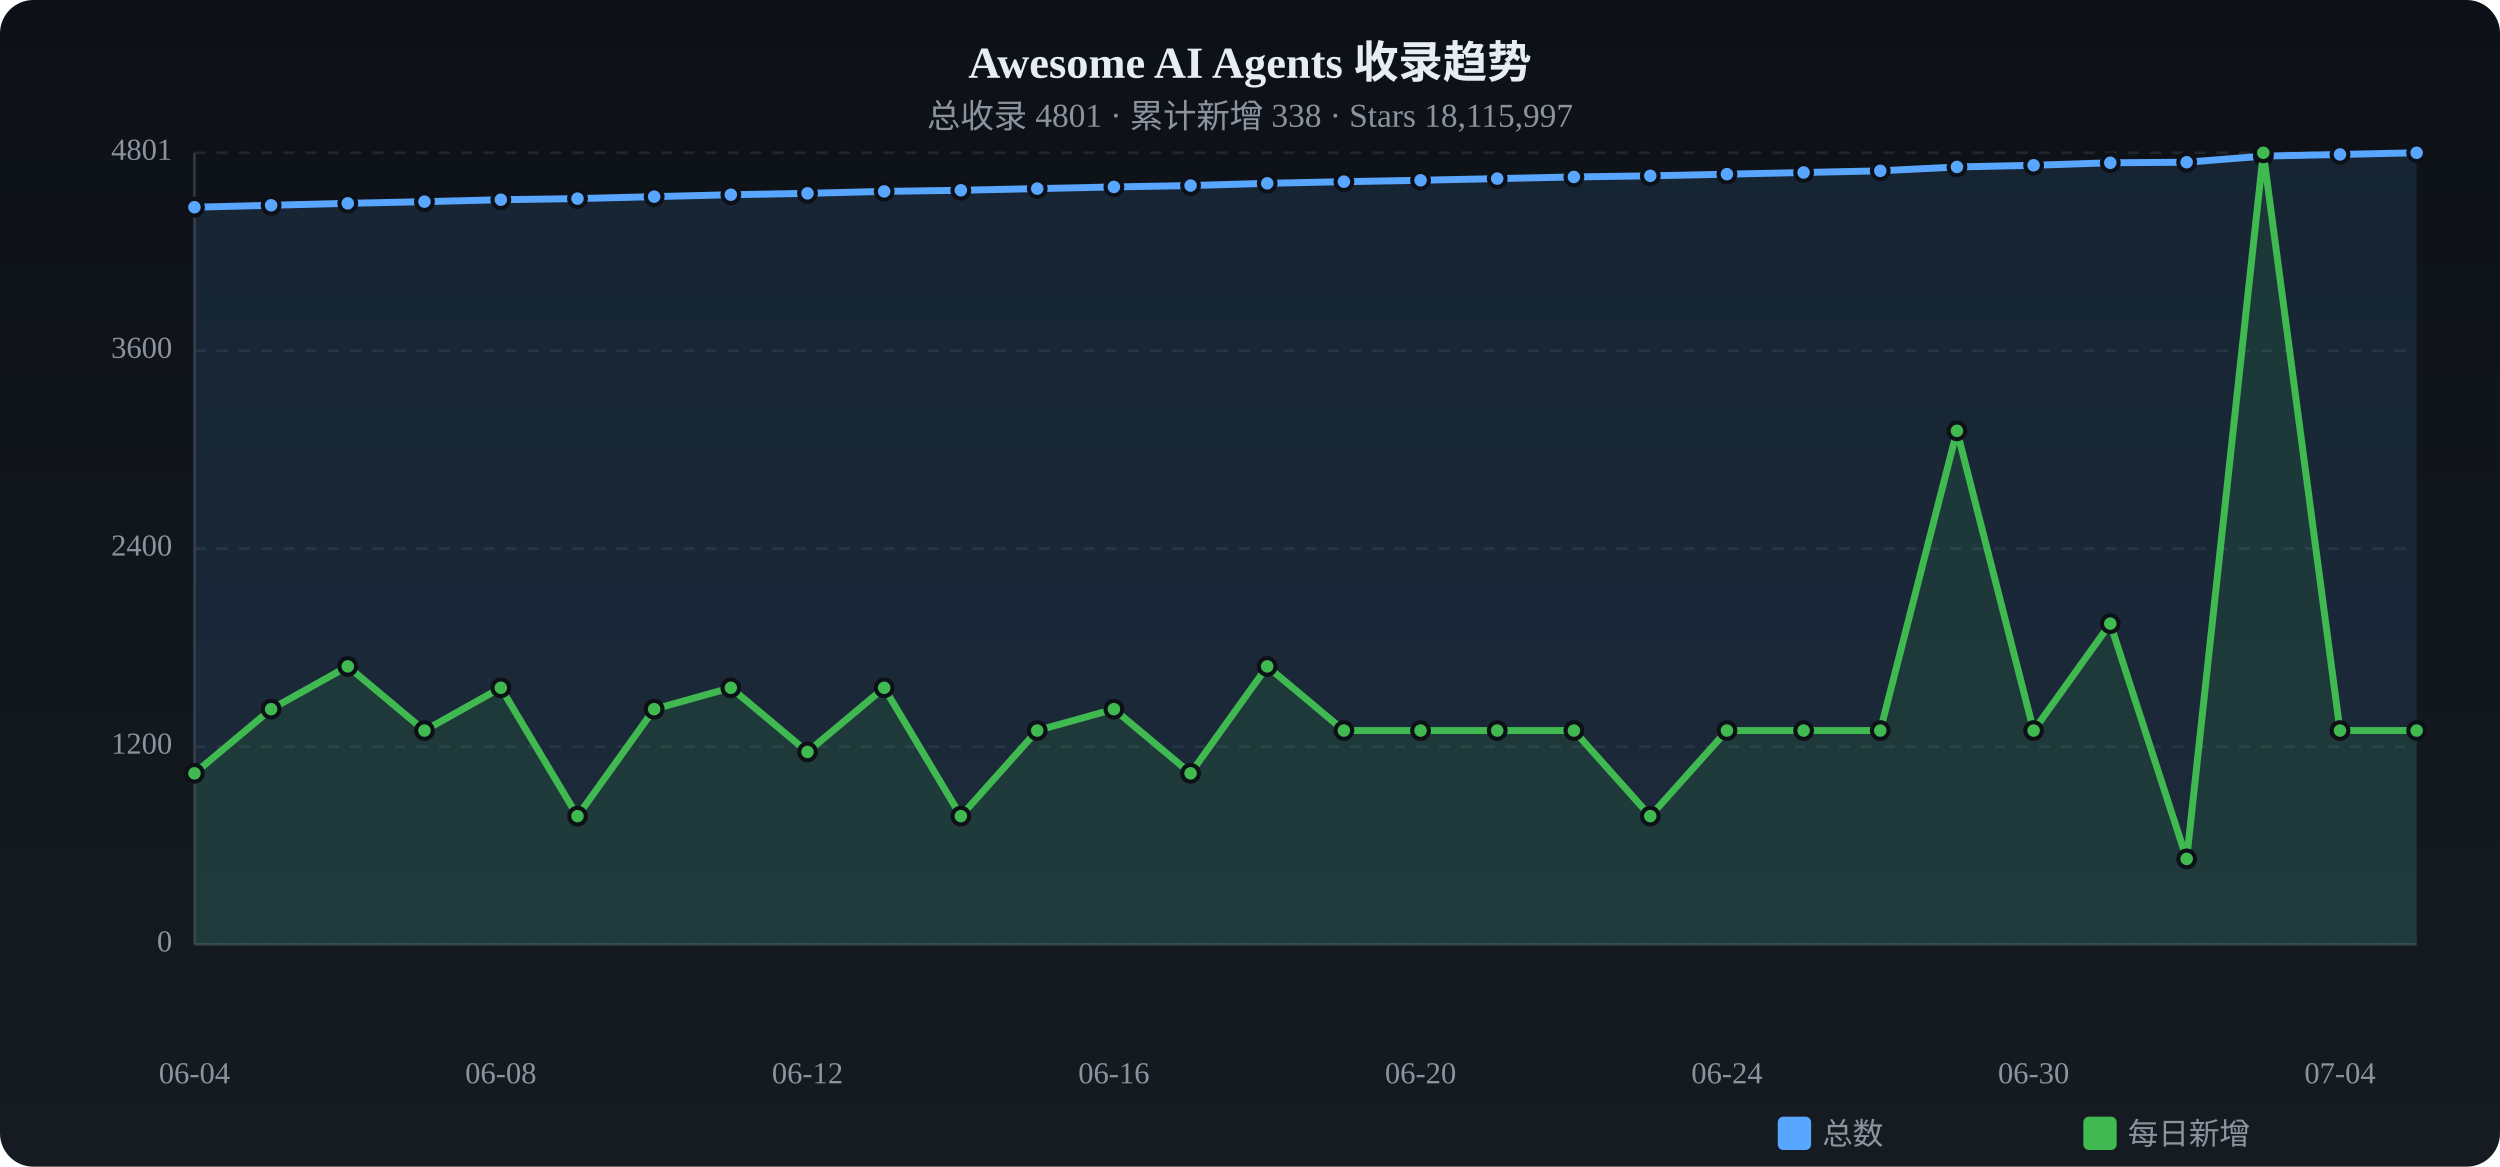
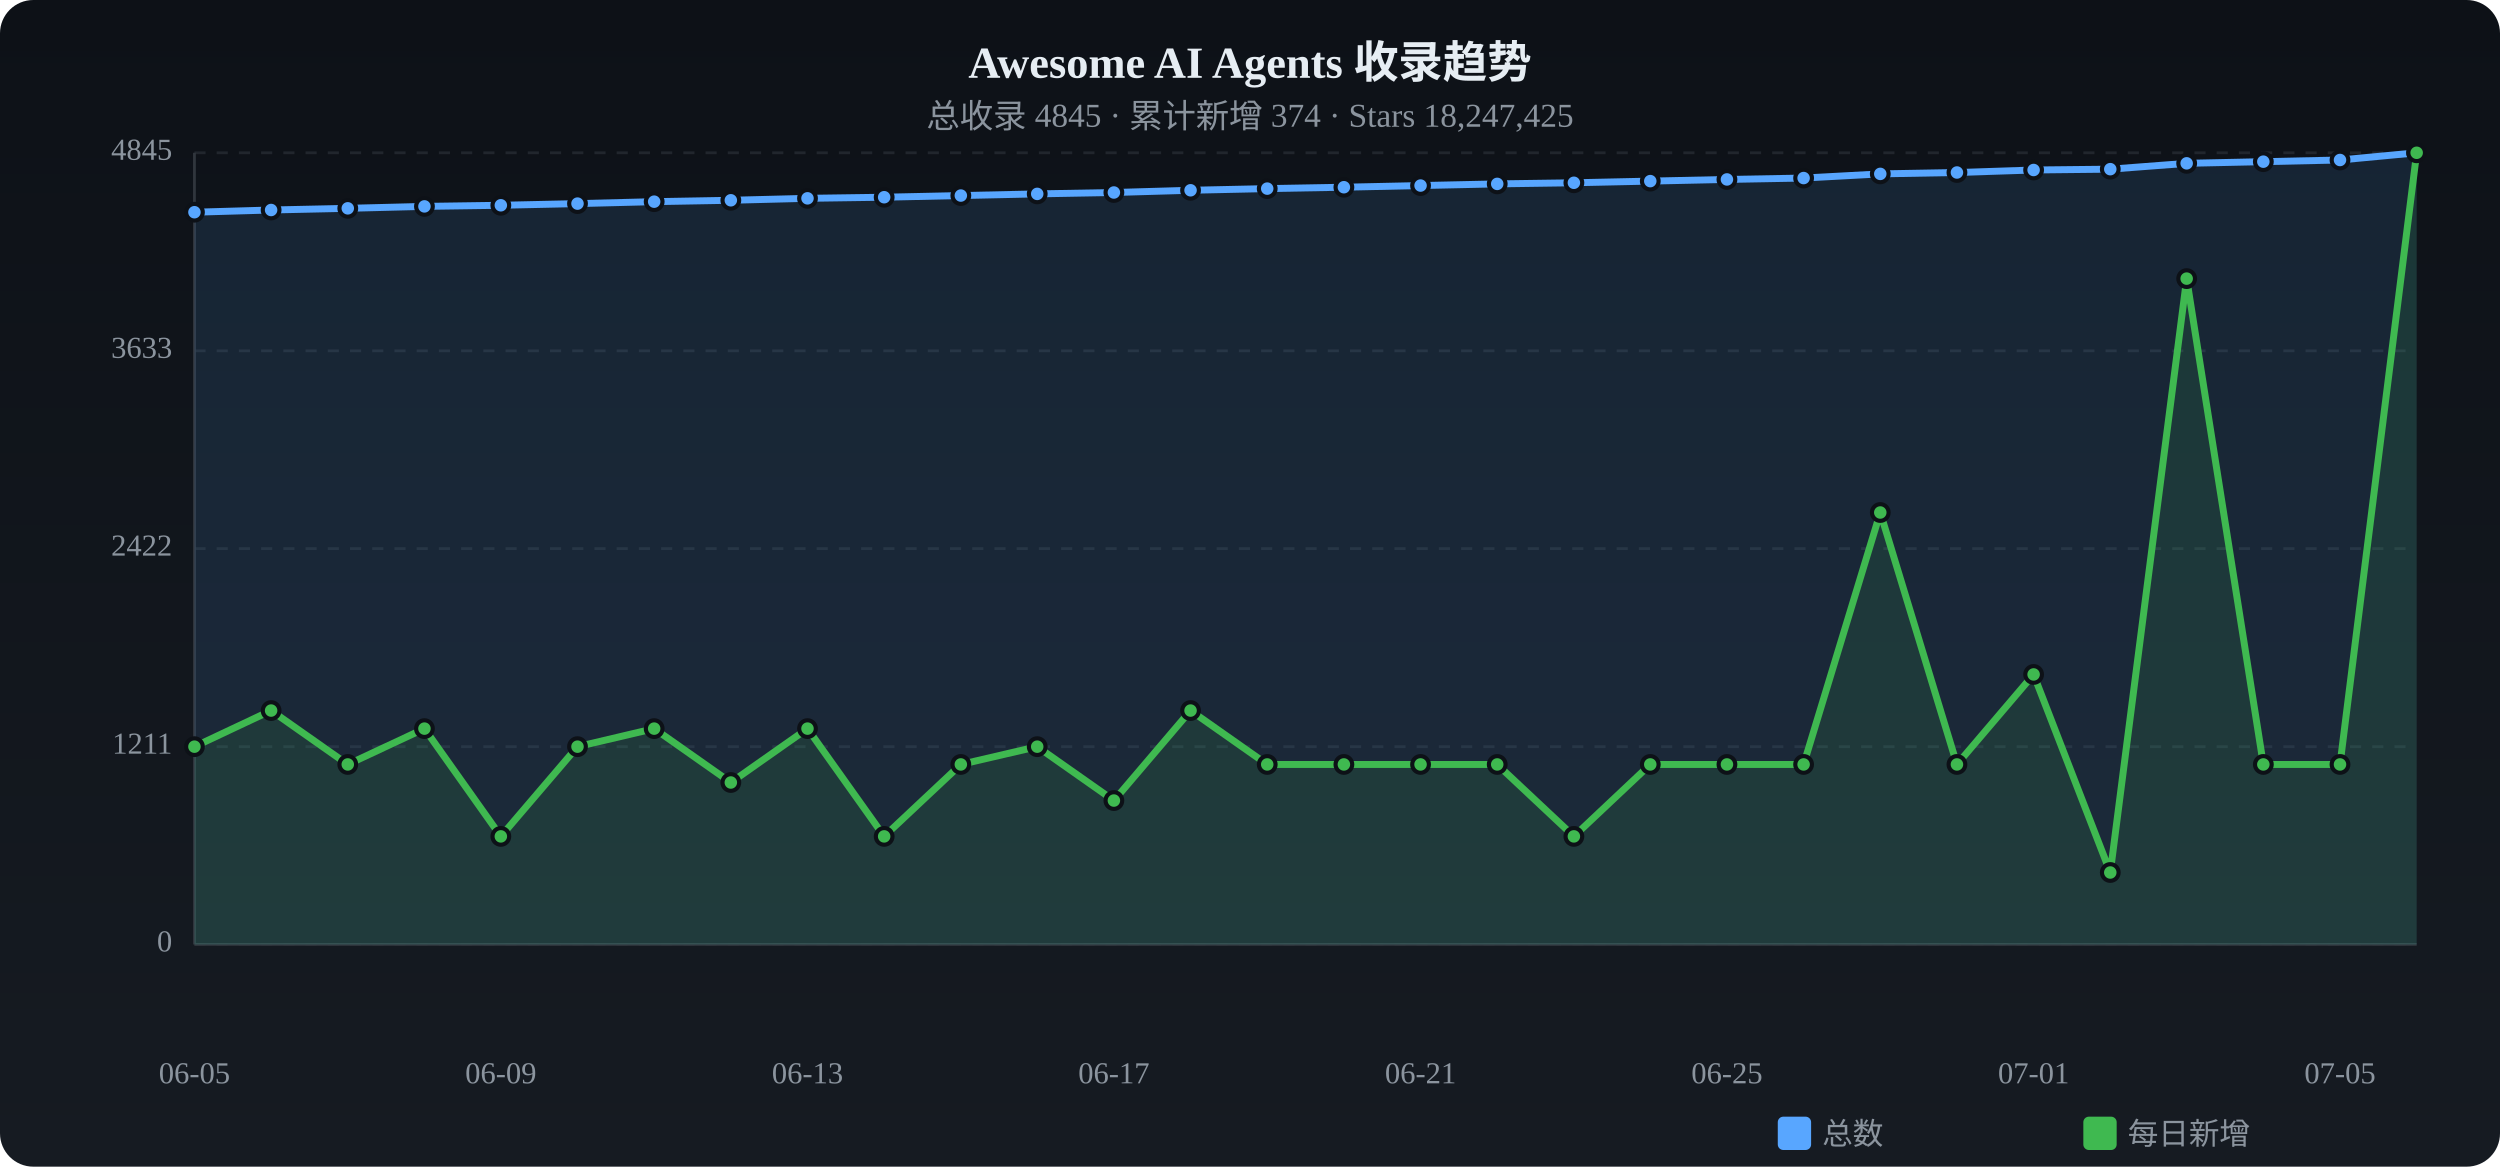
<svg xmlns="http://www.w3.org/2000/svg" viewBox="0 0 900 420" width="900" height="420">
  <defs>
    <linearGradient id="tbg" x1="0%" y1="0%" x2="0%" y2="100%">
      <stop offset="0%" stop-color="#0d1117" />
      <stop offset="100%" stop-color="#161b22" />
    </linearGradient>
  </defs>
  <rect width="900" height="420" rx="12" fill="url(#tbg)" />
  <text x="450.0" y="28" text-anchor="middle" fill="#e6edf3" font-size="16" font-weight="bold">Awesome AI Agents 收录趋势</text>
-   <text x="450.0" y="46" text-anchor="middle" fill="#8b949e" font-size="12">总收录 4801 · 累计新增 338 · Stars 18,115,997</text>
+   <text x="450.0" y="46" text-anchor="middle" fill="#8b949e" font-size="12">总收录 4845 · 累计新增 374 · Stars 18,247,425</text>
  <text x="62" y="340.0" text-anchor="end" fill="#8b949e" font-size="11" dominant-baseline="middle">0</text>
  <line x1="70" y1="340.0" x2="870" y2="340.0" stroke="#21262d" stroke-dasharray="4 4" />
-   <text x="62" y="268.8" text-anchor="end" fill="#8b949e" font-size="11" dominant-baseline="middle">1200</text>
+   <text x="62" y="268.8" text-anchor="end" fill="#8b949e" font-size="11" dominant-baseline="middle">1211</text>
  <line x1="70" y1="268.8" x2="870" y2="268.8" stroke="#21262d" stroke-dasharray="4 4" />
-   <text x="62" y="197.5" text-anchor="end" fill="#8b949e" font-size="11" dominant-baseline="middle">2400</text>
+   <text x="62" y="197.5" text-anchor="end" fill="#8b949e" font-size="11" dominant-baseline="middle">2422</text>
  <line x1="70" y1="197.5" x2="870" y2="197.5" stroke="#21262d" stroke-dasharray="4 4" />
-   <text x="62" y="126.3" text-anchor="end" fill="#8b949e" font-size="11" dominant-baseline="middle">3600</text>
+   <text x="62" y="126.3" text-anchor="end" fill="#8b949e" font-size="11" dominant-baseline="middle">3633</text>
  <line x1="70" y1="126.3" x2="870" y2="126.3" stroke="#21262d" stroke-dasharray="4 4" />
-   <text x="62" y="55.0" text-anchor="end" fill="#8b949e" font-size="11" dominant-baseline="middle">4801</text>
+   <text x="62" y="55.0" text-anchor="end" fill="#8b949e" font-size="11" dominant-baseline="middle">4845</text>
  <line x1="70" y1="55.0" x2="870" y2="55.0" stroke="#21262d" stroke-dasharray="4 4" />
  <line x1="70" y1="55" x2="70" y2="340" stroke="#30363d" />
  <line x1="70" y1="340" x2="870" y2="340" stroke="#30363d" />
-   <path d="M70.0,74.6 L97.6,73.9 L125.2,73.2 L152.8,72.6 L180.3,71.9 L207.9,71.5 L235.5,70.8 L263.1,70.1 L290.7,69.6 L318.3,68.9 L345.9,68.5 L373.4,67.9 L401.0,67.3 L428.6,66.8 L456.2,66.0 L483.8,65.4 L511.4,64.9 L539.0,64.3 L566.6,63.7 L594.1,63.3 L621.7,62.7 L649.3,62.1 L676.9,61.5 L704.5,60.1 L732.1,59.5 L759.7,58.6 L787.2,58.4 L814.8,56.2 L842.4,55.6 L870.0,55.0 L870.0,340 L70.0,340 Z" fill="#58a6ff" opacity="0.12" />
-   <polyline points="70.0,74.6 97.6,73.9 125.2,73.2 152.8,72.6 180.3,71.9 207.9,71.5 235.5,70.8 263.1,70.1 290.7,69.6 318.3,68.9 345.9,68.5 373.4,67.9 401.0,67.3 428.6,66.8 456.2,66.0 483.8,65.4 511.4,64.9 539.0,64.3 566.6,63.7 594.1,63.3 621.7,62.7 649.3,62.1 676.9,61.5 704.5,60.1 732.1,59.5 759.7,58.6 787.2,58.4 814.8,56.2 842.4,55.6 870.0,55.0" fill="none" stroke="#58a6ff" stroke-width="2.5" stroke-linecap="round" stroke-linejoin="round" />
-   <circle cx="70.0" cy="74.6" r="3" fill="#58a6ff" stroke="#0d1117" stroke-width="1.5" />
-   <circle cx="97.6" cy="73.9" r="3" fill="#58a6ff" stroke="#0d1117" stroke-width="1.5" />
-   <circle cx="125.2" cy="73.2" r="3" fill="#58a6ff" stroke="#0d1117" stroke-width="1.5" />
-   <circle cx="152.8" cy="72.6" r="3" fill="#58a6ff" stroke="#0d1117" stroke-width="1.5" />
-   <circle cx="180.3" cy="71.9" r="3" fill="#58a6ff" stroke="#0d1117" stroke-width="1.5" />
-   <circle cx="207.9" cy="71.5" r="3" fill="#58a6ff" stroke="#0d1117" stroke-width="1.5" />
-   <circle cx="235.5" cy="70.8" r="3" fill="#58a6ff" stroke="#0d1117" stroke-width="1.5" />
-   <circle cx="263.1" cy="70.1" r="3" fill="#58a6ff" stroke="#0d1117" stroke-width="1.5" />
-   <circle cx="290.7" cy="69.6" r="3" fill="#58a6ff" stroke="#0d1117" stroke-width="1.5" />
-   <circle cx="318.3" cy="68.9" r="3" fill="#58a6ff" stroke="#0d1117" stroke-width="1.5" />
-   <circle cx="345.9" cy="68.5" r="3" fill="#58a6ff" stroke="#0d1117" stroke-width="1.5" />
-   <circle cx="373.4" cy="67.9" r="3" fill="#58a6ff" stroke="#0d1117" stroke-width="1.5" />
-   <circle cx="401.0" cy="67.3" r="3" fill="#58a6ff" stroke="#0d1117" stroke-width="1.5" />
-   <circle cx="428.6" cy="66.8" r="3" fill="#58a6ff" stroke="#0d1117" stroke-width="1.5" />
-   <circle cx="456.2" cy="66.0" r="3" fill="#58a6ff" stroke="#0d1117" stroke-width="1.5" />
-   <circle cx="483.8" cy="65.4" r="3" fill="#58a6ff" stroke="#0d1117" stroke-width="1.5" />
-   <circle cx="511.4" cy="64.9" r="3" fill="#58a6ff" stroke="#0d1117" stroke-width="1.5" />
-   <circle cx="539.0" cy="64.3" r="3" fill="#58a6ff" stroke="#0d1117" stroke-width="1.5" />
-   <circle cx="566.6" cy="63.7" r="3" fill="#58a6ff" stroke="#0d1117" stroke-width="1.5" />
-   <circle cx="594.1" cy="63.3" r="3" fill="#58a6ff" stroke="#0d1117" stroke-width="1.5" />
-   <circle cx="621.7" cy="62.7" r="3" fill="#58a6ff" stroke="#0d1117" stroke-width="1.5" />
-   <circle cx="649.3" cy="62.1" r="3" fill="#58a6ff" stroke="#0d1117" stroke-width="1.5" />
-   <circle cx="676.9" cy="61.5" r="3" fill="#58a6ff" stroke="#0d1117" stroke-width="1.5" />
-   <circle cx="704.5" cy="60.1" r="3" fill="#58a6ff" stroke="#0d1117" stroke-width="1.5" />
-   <circle cx="732.1" cy="59.5" r="3" fill="#58a6ff" stroke="#0d1117" stroke-width="1.5" />
-   <circle cx="759.7" cy="58.6" r="3" fill="#58a6ff" stroke="#0d1117" stroke-width="1.5" />
-   <circle cx="787.2" cy="58.4" r="3" fill="#58a6ff" stroke="#0d1117" stroke-width="1.5" />
-   <circle cx="814.8" cy="56.2" r="3" fill="#58a6ff" stroke="#0d1117" stroke-width="1.5" />
-   <circle cx="842.4" cy="55.6" r="3" fill="#58a6ff" stroke="#0d1117" stroke-width="1.5" />
+   <path d="M70.0,76.4 L97.6,75.6 L125.2,75.0 L152.8,74.3 L180.3,73.9 L207.9,73.3 L235.5,72.6 L263.1,72.1 L290.7,71.4 L318.3,71.0 L345.9,70.4 L373.4,69.8 L401.0,69.3 L428.6,68.5 L456.2,67.9 L483.8,67.4 L511.4,66.8 L539.0,66.2 L566.6,65.8 L594.1,65.2 L621.7,64.6 L649.3,64.1 L676.9,62.6 L704.5,62.1 L732.1,61.2 L759.7,60.9 L787.2,58.8 L814.8,58.2 L842.4,57.6 L870.0,55.0 L870.0,340 L70.0,340 Z" fill="#58a6ff" opacity="0.12" />
+   <polyline points="70.0,76.4 97.6,75.6 125.2,75.0 152.8,74.3 180.3,73.9 207.9,73.3 235.5,72.6 263.1,72.1 290.7,71.4 318.3,71.0 345.9,70.4 373.4,69.8 401.0,69.3 428.6,68.5 456.2,67.9 483.8,67.4 511.4,66.8 539.0,66.2 566.6,65.8 594.1,65.2 621.7,64.6 649.3,64.1 676.9,62.6 704.5,62.1 732.1,61.2 759.7,60.9 787.2,58.8 814.8,58.2 842.4,57.6 870.0,55.0" fill="none" stroke="#58a6ff" stroke-width="2.5" stroke-linecap="round" stroke-linejoin="round" />
+   <circle cx="70.0" cy="76.4" r="3" fill="#58a6ff" stroke="#0d1117" stroke-width="1.5" />
+   <circle cx="97.6" cy="75.6" r="3" fill="#58a6ff" stroke="#0d1117" stroke-width="1.5" />
+   <circle cx="125.2" cy="75.0" r="3" fill="#58a6ff" stroke="#0d1117" stroke-width="1.5" />
+   <circle cx="152.8" cy="74.3" r="3" fill="#58a6ff" stroke="#0d1117" stroke-width="1.5" />
+   <circle cx="180.3" cy="73.9" r="3" fill="#58a6ff" stroke="#0d1117" stroke-width="1.5" />
+   <circle cx="207.9" cy="73.3" r="3" fill="#58a6ff" stroke="#0d1117" stroke-width="1.5" />
+   <circle cx="235.5" cy="72.6" r="3" fill="#58a6ff" stroke="#0d1117" stroke-width="1.5" />
+   <circle cx="263.1" cy="72.1" r="3" fill="#58a6ff" stroke="#0d1117" stroke-width="1.5" />
+   <circle cx="290.7" cy="71.4" r="3" fill="#58a6ff" stroke="#0d1117" stroke-width="1.5" />
+   <circle cx="318.3" cy="71.0" r="3" fill="#58a6ff" stroke="#0d1117" stroke-width="1.5" />
+   <circle cx="345.9" cy="70.4" r="3" fill="#58a6ff" stroke="#0d1117" stroke-width="1.5" />
+   <circle cx="373.4" cy="69.8" r="3" fill="#58a6ff" stroke="#0d1117" stroke-width="1.5" />
+   <circle cx="401.0" cy="69.3" r="3" fill="#58a6ff" stroke="#0d1117" stroke-width="1.5" />
+   <circle cx="428.6" cy="68.5" r="3" fill="#58a6ff" stroke="#0d1117" stroke-width="1.5" />
+   <circle cx="456.2" cy="67.9" r="3" fill="#58a6ff" stroke="#0d1117" stroke-width="1.5" />
+   <circle cx="483.8" cy="67.4" r="3" fill="#58a6ff" stroke="#0d1117" stroke-width="1.5" />
+   <circle cx="511.4" cy="66.8" r="3" fill="#58a6ff" stroke="#0d1117" stroke-width="1.5" />
+   <circle cx="539.0" cy="66.2" r="3" fill="#58a6ff" stroke="#0d1117" stroke-width="1.5" />
+   <circle cx="566.6" cy="65.8" r="3" fill="#58a6ff" stroke="#0d1117" stroke-width="1.5" />
+   <circle cx="594.1" cy="65.2" r="3" fill="#58a6ff" stroke="#0d1117" stroke-width="1.5" />
+   <circle cx="621.7" cy="64.6" r="3" fill="#58a6ff" stroke="#0d1117" stroke-width="1.5" />
+   <circle cx="649.3" cy="64.1" r="3" fill="#58a6ff" stroke="#0d1117" stroke-width="1.5" />
+   <circle cx="676.9" cy="62.6" r="3" fill="#58a6ff" stroke="#0d1117" stroke-width="1.5" />
+   <circle cx="704.5" cy="62.1" r="3" fill="#58a6ff" stroke="#0d1117" stroke-width="1.5" />
+   <circle cx="732.1" cy="61.2" r="3" fill="#58a6ff" stroke="#0d1117" stroke-width="1.5" />
+   <circle cx="759.7" cy="60.9" r="3" fill="#58a6ff" stroke="#0d1117" stroke-width="1.5" />
+   <circle cx="787.2" cy="58.8" r="3" fill="#58a6ff" stroke="#0d1117" stroke-width="1.5" />
+   <circle cx="814.8" cy="58.2" r="3" fill="#58a6ff" stroke="#0d1117" stroke-width="1.5" />
+   <circle cx="842.4" cy="57.6" r="3" fill="#58a6ff" stroke="#0d1117" stroke-width="1.5" />
  <circle cx="870.0" cy="55.0" r="3" fill="#58a6ff" stroke="#0d1117" stroke-width="1.5" />
-   <path d="M70.0,278.4 L97.6,255.3 L125.2,239.9 L152.8,263.0 L180.3,247.6 L207.9,293.8 L235.5,255.3 L263.1,247.6 L290.7,270.7 L318.3,247.6 L345.9,293.8 L373.4,263.0 L401.0,255.3 L428.6,278.4 L456.2,239.9 L483.8,263.0 L511.4,263.0 L539.0,263.0 L566.6,263.0 L594.1,293.8 L621.7,263.0 L649.3,263.0 L676.9,263.0 L704.5,155.1 L732.1,263.0 L759.7,224.5 L787.2,309.2 L814.8,55.0 L842.4,263.0 L870.0,263.0 L870.0,340 L70.0,340 Z" fill="#3fb950" opacity="0.12" />
-   <polyline points="70.0,278.4 97.6,255.3 125.2,239.9 152.8,263.0 180.3,247.6 207.9,293.8 235.5,255.3 263.1,247.6 290.7,270.7 318.3,247.6 345.9,293.8 373.4,263.0 401.0,255.3 428.6,278.4 456.2,239.9 483.8,263.0 511.4,263.0 539.0,263.0 566.6,263.0 594.1,293.8 621.7,263.0 649.3,263.0 676.9,263.0 704.5,155.1 732.1,263.0 759.7,224.5 787.2,309.2 814.8,55.0 842.4,263.0 870.0,263.0" fill="none" stroke="#3fb950" stroke-width="2.5" stroke-linecap="round" stroke-linejoin="round" />
-   <circle cx="70.0" cy="278.4" r="3" fill="#3fb950" stroke="#0d1117" stroke-width="1.5" />
-   <circle cx="97.6" cy="255.3" r="3" fill="#3fb950" stroke="#0d1117" stroke-width="1.5" />
-   <circle cx="125.2" cy="239.9" r="3" fill="#3fb950" stroke="#0d1117" stroke-width="1.5" />
-   <circle cx="152.8" cy="263.0" r="3" fill="#3fb950" stroke="#0d1117" stroke-width="1.5" />
-   <circle cx="180.3" cy="247.6" r="3" fill="#3fb950" stroke="#0d1117" stroke-width="1.5" />
-   <circle cx="207.9" cy="293.8" r="3" fill="#3fb950" stroke="#0d1117" stroke-width="1.5" />
-   <circle cx="235.5" cy="255.3" r="3" fill="#3fb950" stroke="#0d1117" stroke-width="1.5" />
-   <circle cx="263.1" cy="247.6" r="3" fill="#3fb950" stroke="#0d1117" stroke-width="1.5" />
-   <circle cx="290.7" cy="270.7" r="3" fill="#3fb950" stroke="#0d1117" stroke-width="1.5" />
-   <circle cx="318.3" cy="247.6" r="3" fill="#3fb950" stroke="#0d1117" stroke-width="1.5" />
-   <circle cx="345.9" cy="293.8" r="3" fill="#3fb950" stroke="#0d1117" stroke-width="1.5" />
-   <circle cx="373.4" cy="263.0" r="3" fill="#3fb950" stroke="#0d1117" stroke-width="1.5" />
-   <circle cx="401.0" cy="255.3" r="3" fill="#3fb950" stroke="#0d1117" stroke-width="1.5" />
-   <circle cx="428.6" cy="278.4" r="3" fill="#3fb950" stroke="#0d1117" stroke-width="1.5" />
-   <circle cx="456.2" cy="239.9" r="3" fill="#3fb950" stroke="#0d1117" stroke-width="1.5" />
-   <circle cx="483.8" cy="263.0" r="3" fill="#3fb950" stroke="#0d1117" stroke-width="1.5" />
-   <circle cx="511.4" cy="263.0" r="3" fill="#3fb950" stroke="#0d1117" stroke-width="1.5" />
-   <circle cx="539.0" cy="263.0" r="3" fill="#3fb950" stroke="#0d1117" stroke-width="1.5" />
-   <circle cx="566.6" cy="263.0" r="3" fill="#3fb950" stroke="#0d1117" stroke-width="1.5" />
-   <circle cx="594.1" cy="293.8" r="3" fill="#3fb950" stroke="#0d1117" stroke-width="1.5" />
-   <circle cx="621.7" cy="263.0" r="3" fill="#3fb950" stroke="#0d1117" stroke-width="1.5" />
-   <circle cx="649.3" cy="263.0" r="3" fill="#3fb950" stroke="#0d1117" stroke-width="1.5" />
-   <circle cx="676.9" cy="263.0" r="3" fill="#3fb950" stroke="#0d1117" stroke-width="1.5" />
-   <circle cx="704.5" cy="155.1" r="3" fill="#3fb950" stroke="#0d1117" stroke-width="1.5" />
-   <circle cx="732.1" cy="263.0" r="3" fill="#3fb950" stroke="#0d1117" stroke-width="1.5" />
-   <circle cx="759.7" cy="224.5" r="3" fill="#3fb950" stroke="#0d1117" stroke-width="1.5" />
-   <circle cx="787.2" cy="309.2" r="3" fill="#3fb950" stroke="#0d1117" stroke-width="1.5" />
-   <circle cx="814.8" cy="55.0" r="3" fill="#3fb950" stroke="#0d1117" stroke-width="1.5" />
-   <circle cx="842.4" cy="263.0" r="3" fill="#3fb950" stroke="#0d1117" stroke-width="1.5" />
-   <circle cx="870.0" cy="263.0" r="3" fill="#3fb950" stroke="#0d1117" stroke-width="1.5" />
-   <text x="70.0" y="390" text-anchor="middle" fill="#8b949e" font-size="11">06-04</text>
-   <text x="180.3" y="390" text-anchor="middle" fill="#8b949e" font-size="11">06-08</text>
-   <text x="290.7" y="390" text-anchor="middle" fill="#8b949e" font-size="11">06-12</text>
-   <text x="401.0" y="390" text-anchor="middle" fill="#8b949e" font-size="11">06-16</text>
-   <text x="511.4" y="390" text-anchor="middle" fill="#8b949e" font-size="11">06-20</text>
-   <text x="621.7" y="390" text-anchor="middle" fill="#8b949e" font-size="11">06-24</text>
-   <text x="732.1" y="390" text-anchor="middle" fill="#8b949e" font-size="11">06-30</text>
-   <text x="842.4" y="390" text-anchor="middle" fill="#8b949e" font-size="11">07-04</text>
+   <path d="M70.0,268.8 L97.6,255.8 L125.2,275.2 L152.8,262.3 L180.3,301.1 L207.9,268.8 L235.5,262.3 L263.1,281.7 L290.7,262.3 L318.3,301.1 L345.9,275.2 L373.4,268.8 L401.0,288.2 L428.6,255.8 L456.2,275.2 L483.8,275.2 L511.4,275.2 L539.0,275.2 L566.6,301.1 L594.1,275.2 L621.7,275.2 L649.3,275.2 L676.9,184.5 L704.5,275.2 L732.1,242.8 L759.7,314.1 L787.2,100.3 L814.8,275.2 L842.4,275.2 L870.0,55.0 L870.0,340 L70.0,340 Z" fill="#3fb950" opacity="0.12" />
+   <polyline points="70.0,268.8 97.6,255.8 125.2,275.2 152.8,262.3 180.3,301.1 207.9,268.8 235.5,262.3 263.1,281.7 290.7,262.3 318.3,301.1 345.9,275.2 373.4,268.8 401.0,288.2 428.6,255.8 456.2,275.2 483.8,275.2 511.4,275.2 539.0,275.2 566.6,301.1 594.1,275.2 621.7,275.2 649.3,275.2 676.9,184.5 704.5,275.2 732.1,242.8 759.7,314.1 787.2,100.3 814.8,275.2 842.4,275.2 870.0,55.0" fill="none" stroke="#3fb950" stroke-width="2.5" stroke-linecap="round" stroke-linejoin="round" />
+   <circle cx="70.0" cy="268.8" r="3" fill="#3fb950" stroke="#0d1117" stroke-width="1.5" />
+   <circle cx="97.6" cy="255.8" r="3" fill="#3fb950" stroke="#0d1117" stroke-width="1.5" />
+   <circle cx="125.2" cy="275.2" r="3" fill="#3fb950" stroke="#0d1117" stroke-width="1.5" />
+   <circle cx="152.8" cy="262.3" r="3" fill="#3fb950" stroke="#0d1117" stroke-width="1.5" />
+   <circle cx="180.3" cy="301.1" r="3" fill="#3fb950" stroke="#0d1117" stroke-width="1.5" />
+   <circle cx="207.9" cy="268.8" r="3" fill="#3fb950" stroke="#0d1117" stroke-width="1.5" />
+   <circle cx="235.5" cy="262.3" r="3" fill="#3fb950" stroke="#0d1117" stroke-width="1.5" />
+   <circle cx="263.1" cy="281.7" r="3" fill="#3fb950" stroke="#0d1117" stroke-width="1.5" />
+   <circle cx="290.7" cy="262.3" r="3" fill="#3fb950" stroke="#0d1117" stroke-width="1.5" />
+   <circle cx="318.3" cy="301.1" r="3" fill="#3fb950" stroke="#0d1117" stroke-width="1.5" />
+   <circle cx="345.9" cy="275.2" r="3" fill="#3fb950" stroke="#0d1117" stroke-width="1.5" />
+   <circle cx="373.4" cy="268.8" r="3" fill="#3fb950" stroke="#0d1117" stroke-width="1.5" />
+   <circle cx="401.0" cy="288.2" r="3" fill="#3fb950" stroke="#0d1117" stroke-width="1.5" />
+   <circle cx="428.6" cy="255.8" r="3" fill="#3fb950" stroke="#0d1117" stroke-width="1.5" />
+   <circle cx="456.2" cy="275.2" r="3" fill="#3fb950" stroke="#0d1117" stroke-width="1.5" />
+   <circle cx="483.8" cy="275.2" r="3" fill="#3fb950" stroke="#0d1117" stroke-width="1.5" />
+   <circle cx="511.4" cy="275.2" r="3" fill="#3fb950" stroke="#0d1117" stroke-width="1.5" />
+   <circle cx="539.0" cy="275.2" r="3" fill="#3fb950" stroke="#0d1117" stroke-width="1.5" />
+   <circle cx="566.6" cy="301.1" r="3" fill="#3fb950" stroke="#0d1117" stroke-width="1.5" />
+   <circle cx="594.1" cy="275.2" r="3" fill="#3fb950" stroke="#0d1117" stroke-width="1.5" />
+   <circle cx="621.7" cy="275.2" r="3" fill="#3fb950" stroke="#0d1117" stroke-width="1.5" />
+   <circle cx="649.3" cy="275.2" r="3" fill="#3fb950" stroke="#0d1117" stroke-width="1.5" />
+   <circle cx="676.9" cy="184.5" r="3" fill="#3fb950" stroke="#0d1117" stroke-width="1.5" />
+   <circle cx="704.5" cy="275.2" r="3" fill="#3fb950" stroke="#0d1117" stroke-width="1.5" />
+   <circle cx="732.1" cy="242.8" r="3" fill="#3fb950" stroke="#0d1117" stroke-width="1.5" />
+   <circle cx="759.7" cy="314.1" r="3" fill="#3fb950" stroke="#0d1117" stroke-width="1.5" />
+   <circle cx="787.2" cy="100.3" r="3" fill="#3fb950" stroke="#0d1117" stroke-width="1.5" />
+   <circle cx="814.8" cy="275.2" r="3" fill="#3fb950" stroke="#0d1117" stroke-width="1.5" />
+   <circle cx="842.4" cy="275.2" r="3" fill="#3fb950" stroke="#0d1117" stroke-width="1.5" />
+   <circle cx="870.0" cy="55.0" r="3" fill="#3fb950" stroke="#0d1117" stroke-width="1.5" />
+   <text x="70.0" y="390" text-anchor="middle" fill="#8b949e" font-size="11">06-05</text>
+   <text x="180.3" y="390" text-anchor="middle" fill="#8b949e" font-size="11">06-09</text>
+   <text x="290.7" y="390" text-anchor="middle" fill="#8b949e" font-size="11">06-13</text>
+   <text x="401.0" y="390" text-anchor="middle" fill="#8b949e" font-size="11">06-17</text>
+   <text x="511.4" y="390" text-anchor="middle" fill="#8b949e" font-size="11">06-21</text>
+   <text x="621.7" y="390" text-anchor="middle" fill="#8b949e" font-size="11">06-25</text>
+   <text x="732.1" y="390" text-anchor="middle" fill="#8b949e" font-size="11">07-01</text>
+   <text x="842.4" y="390" text-anchor="middle" fill="#8b949e" font-size="11">07-05</text>
  <rect x="640" y="402" width="12" height="12" rx="2" fill="#58a6ff" />
  <text x="656" y="412" fill="#8b949e" font-size="11">总数</text>
  <rect x="750" y="402" width="12" height="12" rx="2" fill="#3fb950" />
  <text x="766" y="412" fill="#8b949e" font-size="11">每日新增</text>
</svg>
